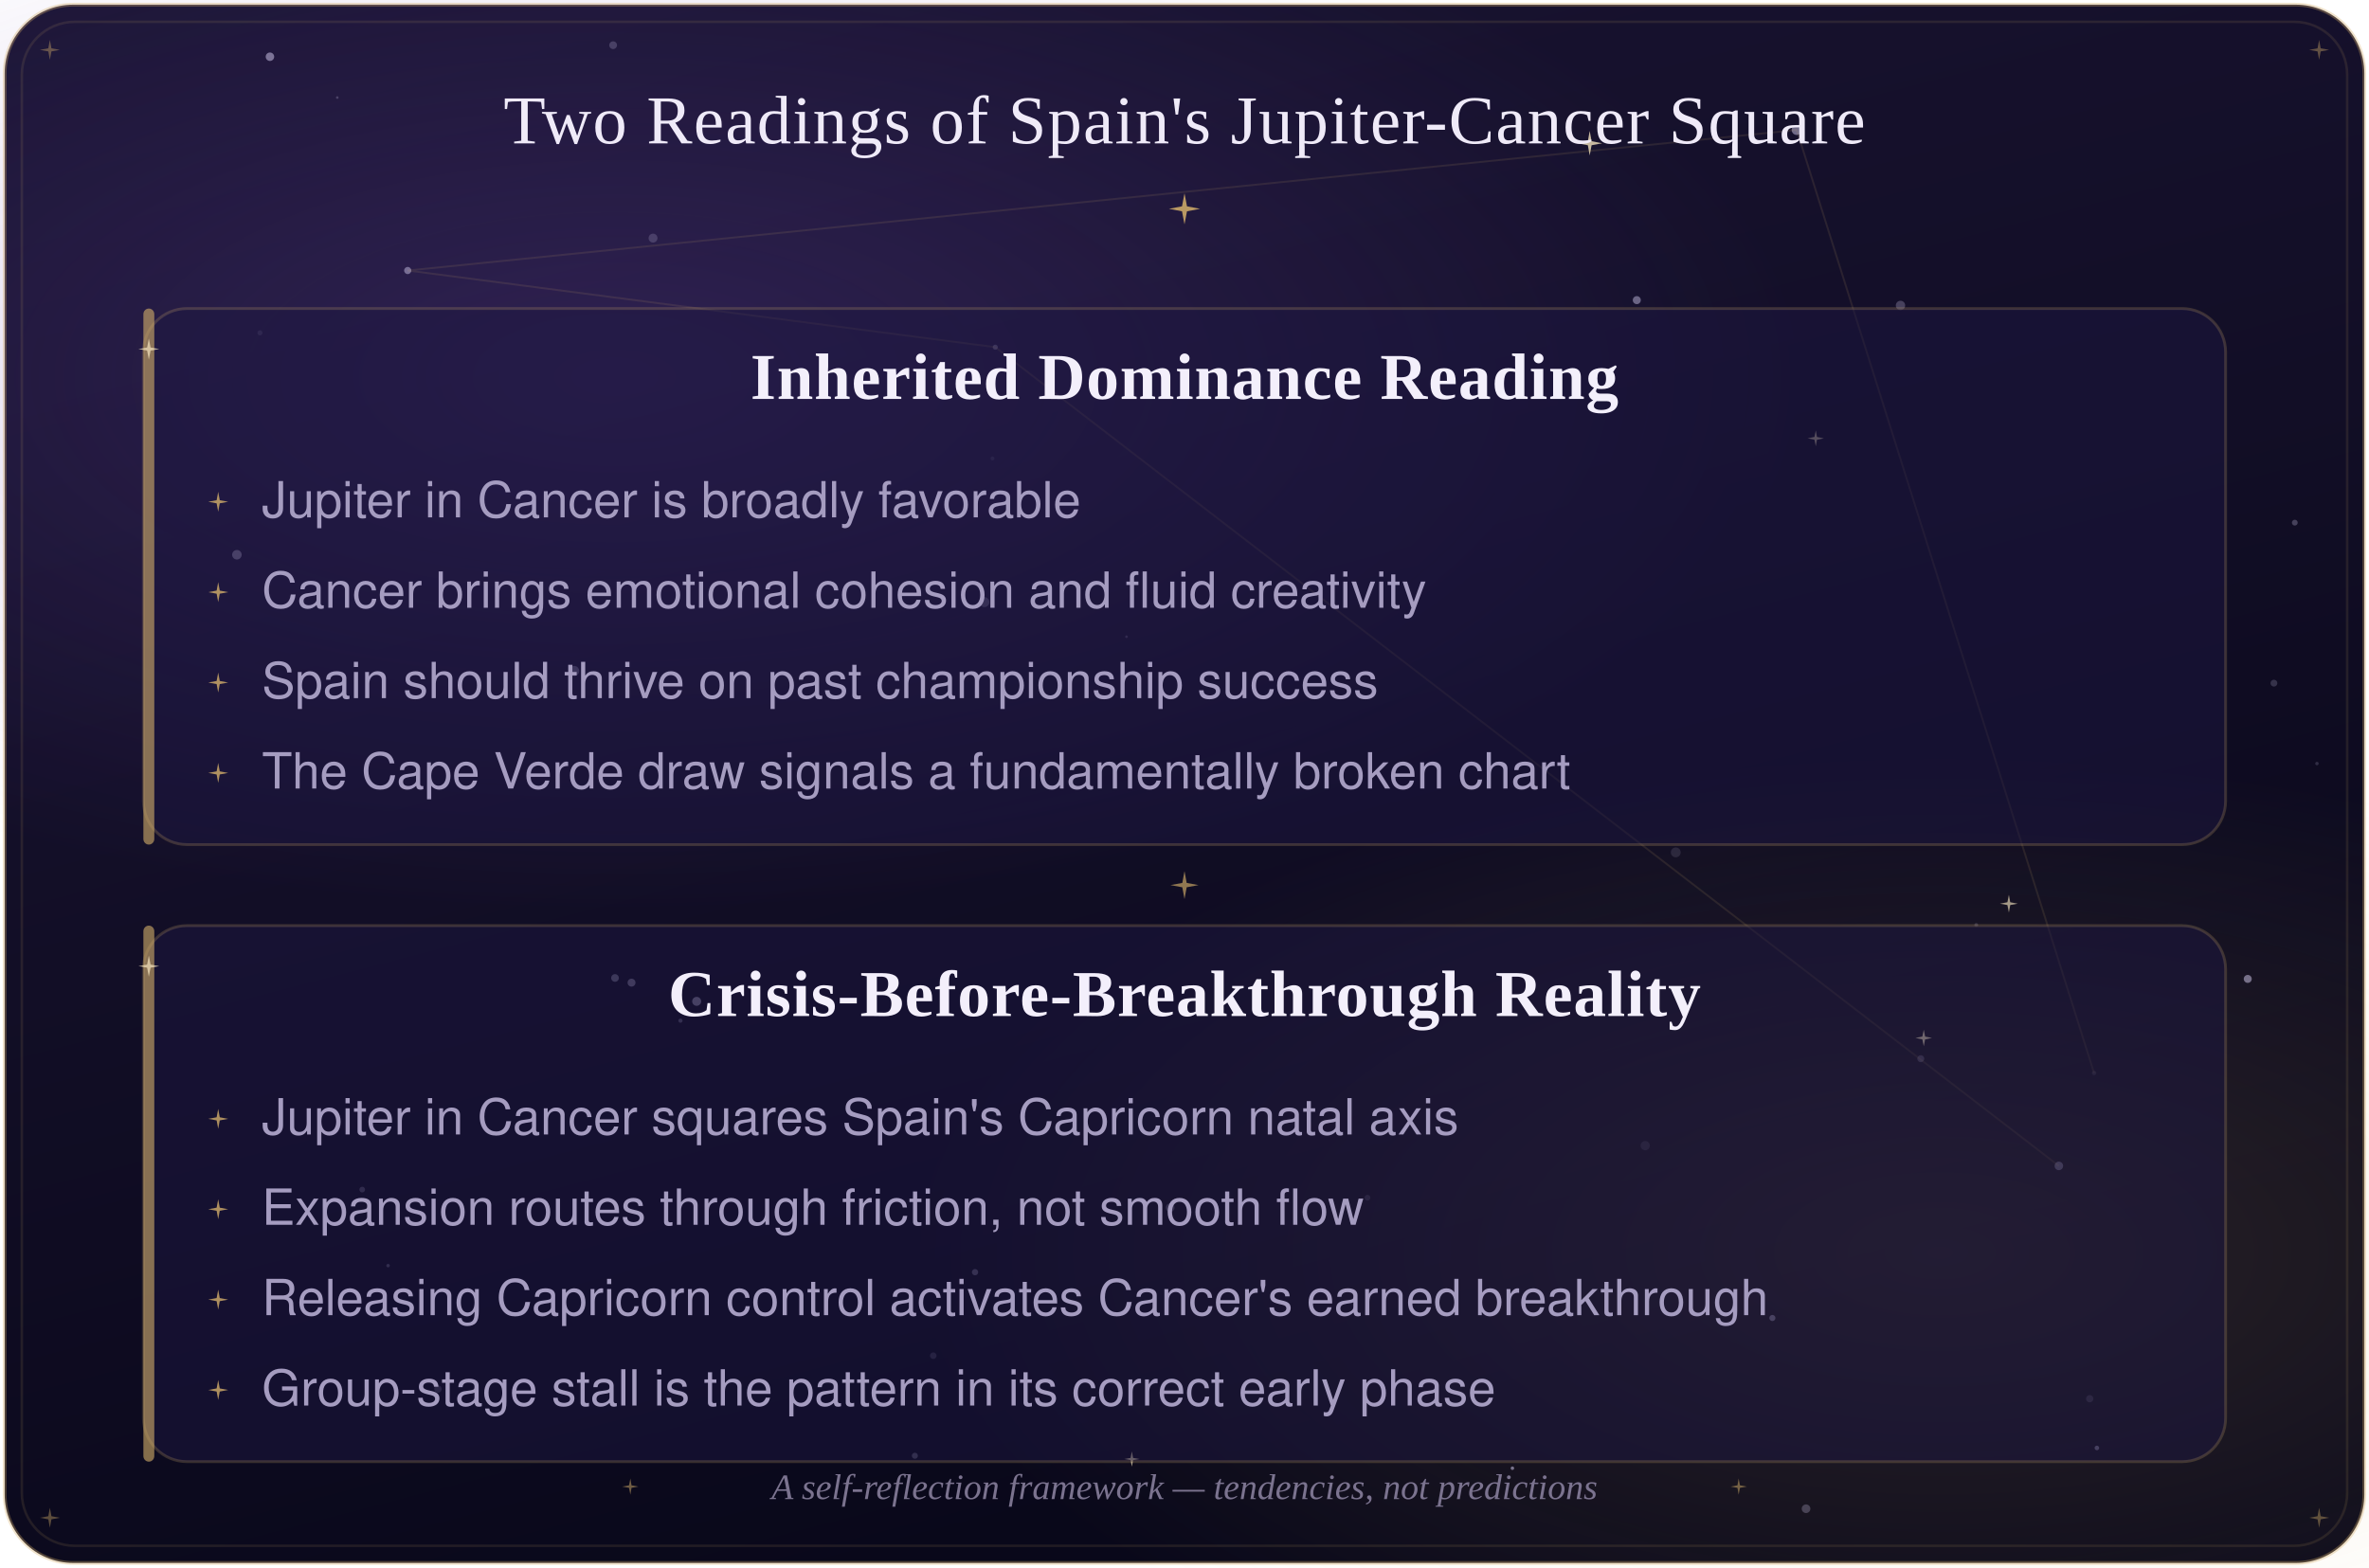
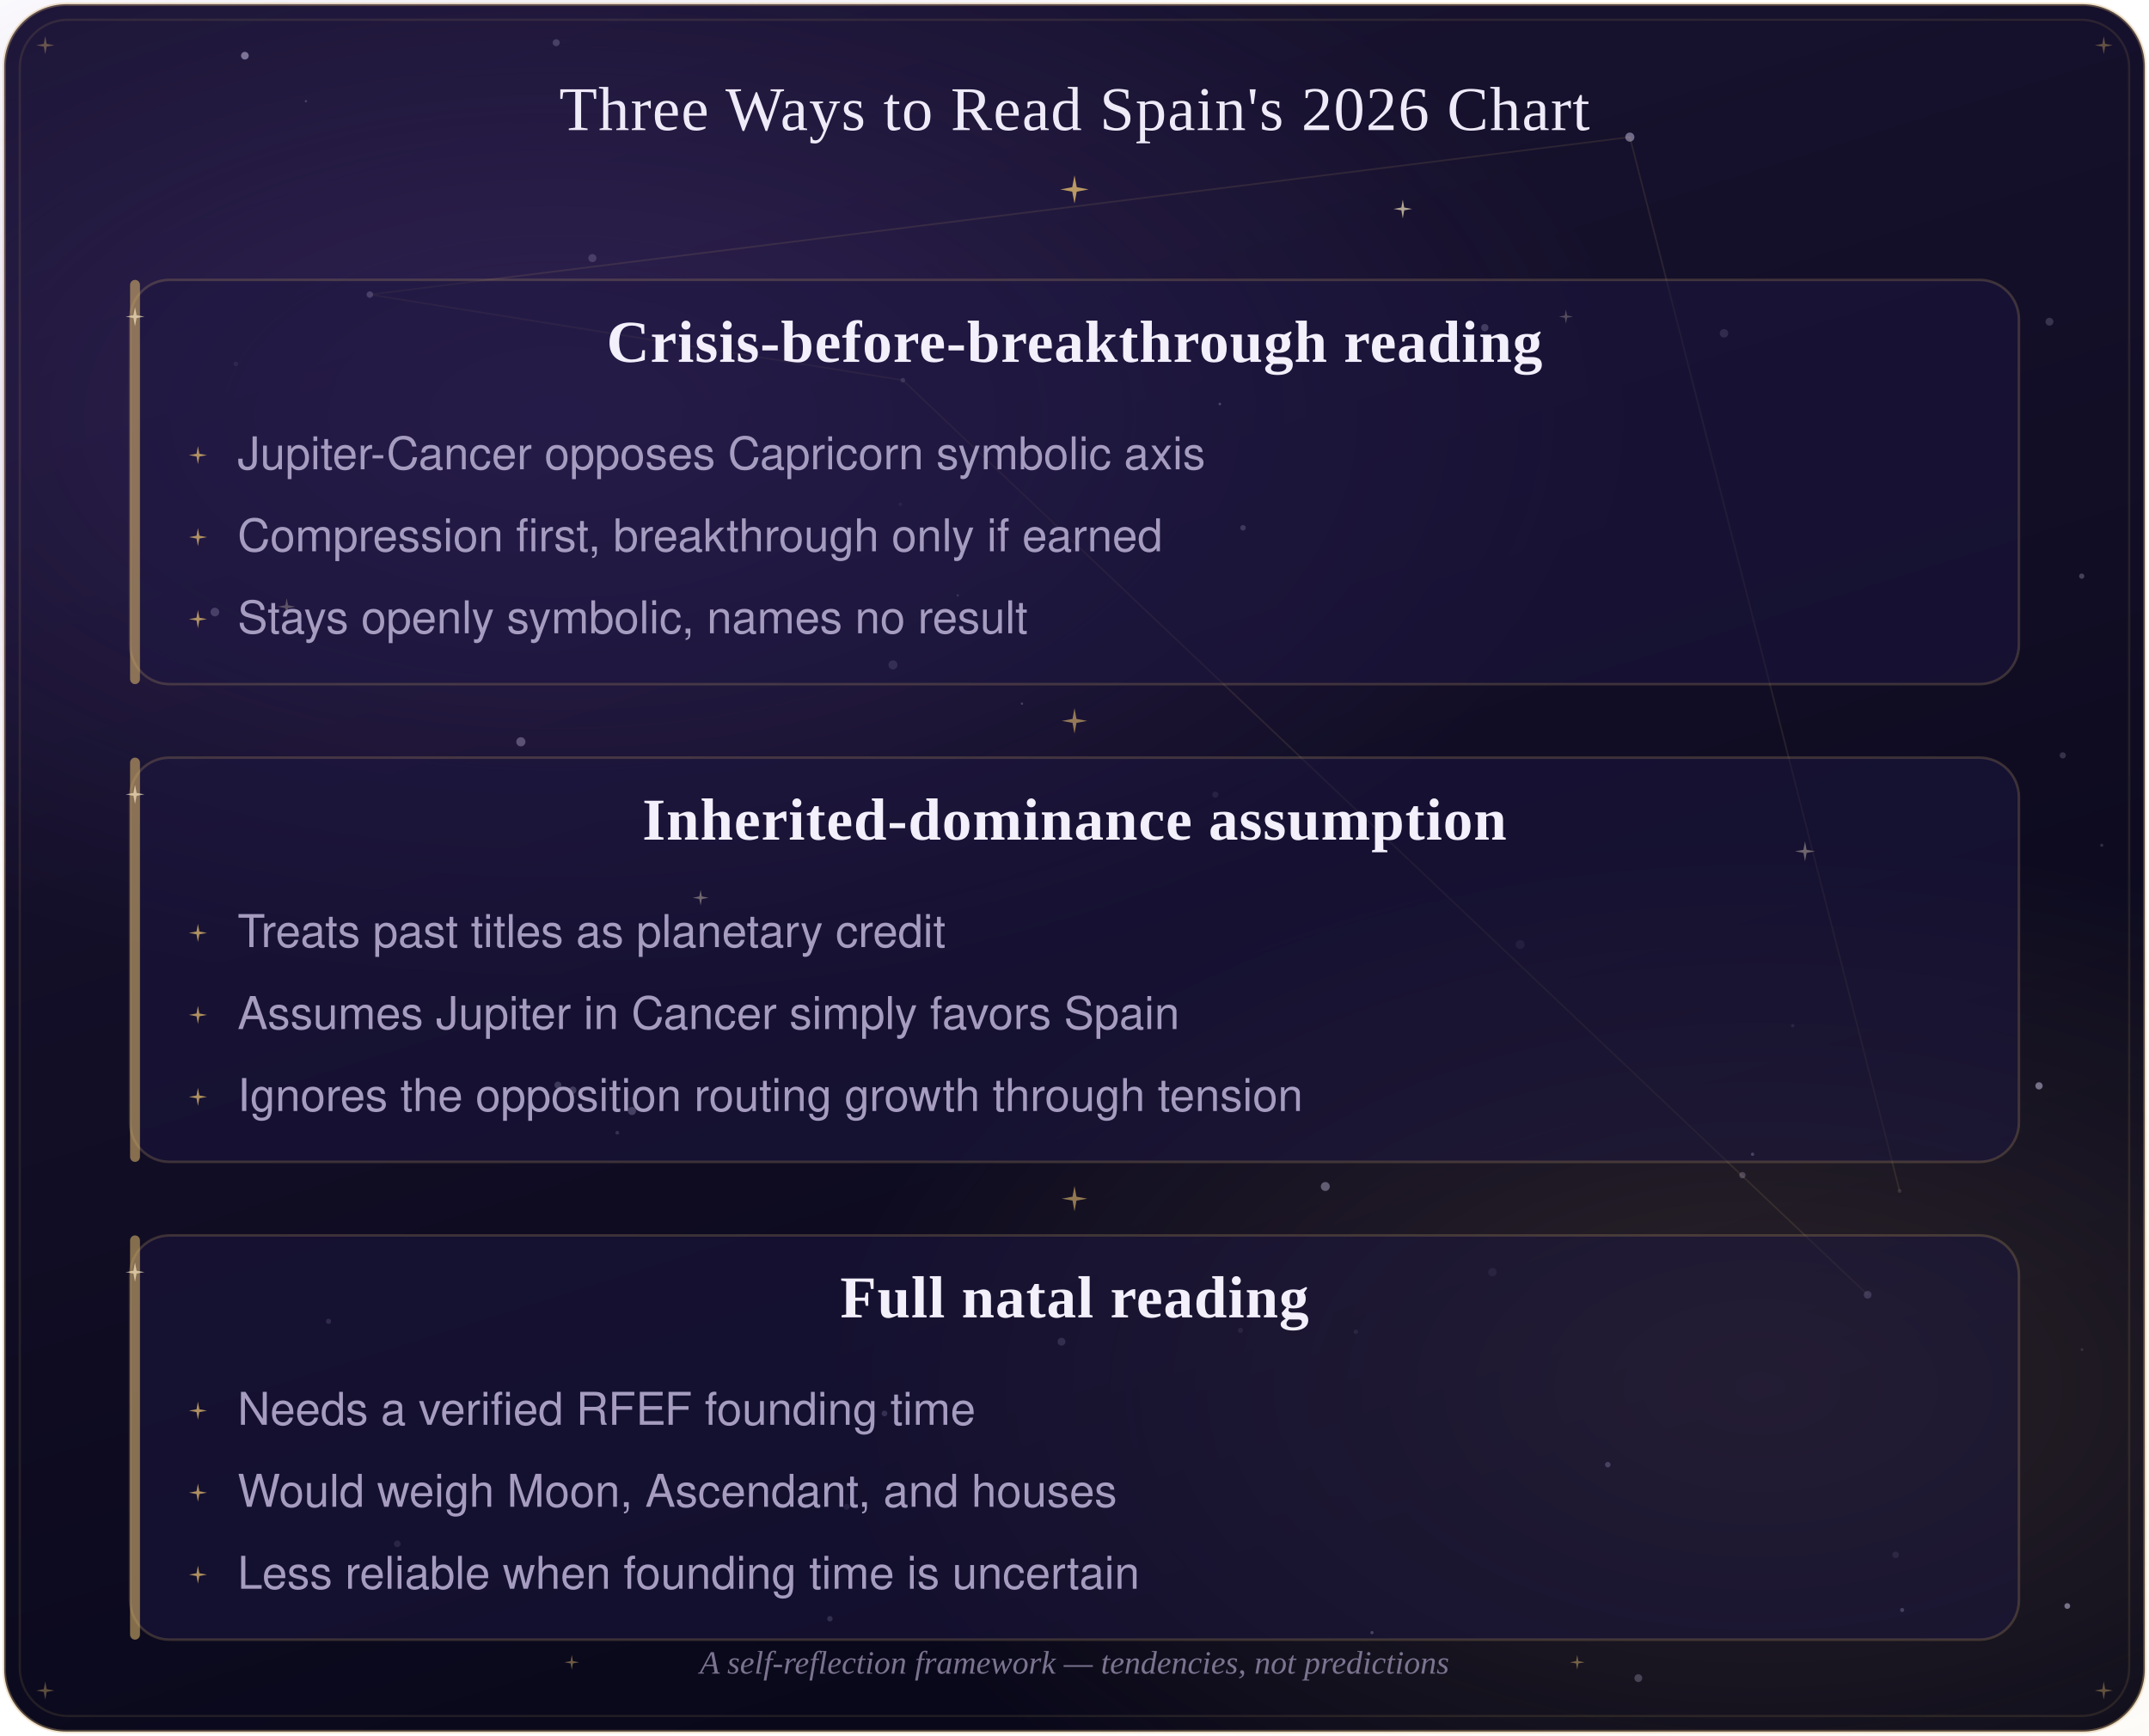
- <svg xmlns="http://www.w3.org/2000/svg" viewBox="0 0 760 503" role="img" aria-label="Two Readings of Spain's Jupiter-Cancer Square">
+ <svg xmlns="http://www.w3.org/2000/svg" viewBox="0 0 760 614" role="img" aria-label="Three Ways to Read Spain's 2026 Chart">
  <defs>
    <linearGradient id="spainworldcup2026astrology0en-panel" x1="0" y1="0" x2="0.4" y2="1">
      <stop offset="0" stop-color="#1a1433" />
      <stop offset="0.55" stop-color="#120e26" />
      <stop offset="1" stop-color="#09081a" />
    </linearGradient>
    <radialGradient id="spainworldcup2026astrology0en-foil" cx="0.42" cy="0.34" r="0.75">
      <stop offset="0" stop-color="#fbf0d2" />
      <stop offset="0.5" stop-color="#e8c882" />
      <stop offset="1" stop-color="#b8923f" />
    </radialGradient>
    <radialGradient id="spainworldcup2026astrology0en-glow" cx="0.5" cy="0.5" r="0.5">
      <stop offset="0" stop-color="#f6e6bf" />
      <stop offset="1" stop-color="#f6e6bf" stop-opacity="0" />
    </radialGradient>
    <radialGradient id="spainworldcup2026astrology0en-neb1" cx="0.5" cy="0.5" r="0.5">
      <stop offset="0" stop-color="#6f4bb0" stop-opacity="0.28" />
      <stop offset="1" stop-color="#6f4bb0" stop-opacity="0" />
    </radialGradient>
    <radialGradient id="spainworldcup2026astrology0en-neb2" cx="0.5" cy="0.5" r="0.5">
      <stop offset="0" stop-color="#d4af6a" stop-opacity="0.16" />
      <stop offset="1" stop-color="#d4af6a" stop-opacity="0" />
    </radialGradient>
    <linearGradient id="spainworldcup2026astrology0en-rule" x1="0" y1="0" x2="1" y2="0">
      <stop offset="0" stop-color="#d4af6a" stop-opacity="0" />
      <stop offset="0.5" stop-color="#d4af6a" stop-opacity="0.6" />
      <stop offset="1" stop-color="#d4af6a" stop-opacity="0" />
    </linearGradient>
  </defs>
-   <rect x="1.5" y="1.5" width="757" height="500" rx="22" fill="url(#spainworldcup2026astrology0en-panel)" />
-   <ellipse cx="198" cy="121" rx="380" ry="171" fill="url(#spainworldcup2026astrology0en-neb1)" />
-   <ellipse cx="623" cy="402" rx="334" ry="161" fill="url(#spainworldcup2026astrology0en-neb2)" />
-   <circle cx="124.5" cy="406.1" r="0.56" fill="#cfc8ea" opacity="0.30" />
-   <circle cx="485.2" cy="471.1" r="0.56" fill="#cfc8ea" opacity="0.53" />
-   <circle cx="525.1" cy="96.3" r="1.29" fill="#cfc8ea" opacity="0.45" />
-   <circle cx="375.4" cy="387.5" r="1.39" fill="#cfc8ea" opacity="0.29" />
-   <circle cx="108.2" cy="31.3" r="0.42" fill="#cfc8ea" opacity="0.23" />
-   <circle cx="670.4" cy="448.8" r="1.17" fill="#cfc8ea" opacity="0.18" />
-   <circle cx="634.0" cy="296.8" r="0.61" fill="#cfc8ea" opacity="0.19" />
-   <circle cx="209.5" cy="76.4" r="1.43" fill="#cfc8ea" opacity="0.20" />
-   <circle cx="568.6" cy="422.9" r="0.98" fill="#cfc8ea" opacity="0.48" />
-   <circle cx="609.7" cy="98.0" r="1.50" fill="#cfc8ea" opacity="0.27" />
-   <circle cx="140.5" cy="445.7" r="1.18" fill="#cfc8ea" opacity="0.23" />
-   <circle cx="299.4" cy="435.0" r="1.06" fill="#cfc8ea" opacity="0.19" />
-   <circle cx="223.5" cy="321.3" r="1.44" fill="#cfc8ea" opacity="0.50" />
-   <circle cx="202.6" cy="315.3" r="1.27" fill="#cfc8ea" opacity="0.44" />
-   <circle cx="315.8" cy="193.2" r="1.60" fill="#cfc8ea" opacity="0.27" />
-   <circle cx="312.8" cy="408.2" r="1.01" fill="#cfc8ea" opacity="0.34" />
-   <circle cx="736.2" cy="167.7" r="0.93" fill="#cfc8ea" opacity="0.28" />
-   <circle cx="197.3" cy="313.8" r="1.23" fill="#cfc8ea" opacity="0.41" />
-   <circle cx="318.4" cy="147.1" r="0.64" fill="#cfc8ea" opacity="0.12" />
-   <circle cx="671.8" cy="344.3" r="0.70" fill="#cfc8ea" opacity="0.13" />
-   <circle cx="116.2" cy="381.7" r="0.91" fill="#cfc8ea" opacity="0.28" />
-   <circle cx="527.8" cy="367.6" r="1.48" fill="#cfc8ea" opacity="0.14" />
-   <circle cx="184.2" cy="215.3" r="1.62" fill="#cfc8ea" opacity="0.34" />
-   <circle cx="721.1" cy="314.1" r="1.28" fill="#cfc8ea" opacity="0.51" />
-   <circle cx="576.4" cy="41.7" r="1.61" fill="#cfc8ea" opacity="0.49" />
-   <circle cx="616.2" cy="339.7" r="1.12" fill="#cfc8ea" opacity="0.26" />
-   <circle cx="293.5" cy="467.1" r="0.97" fill="#cfc8ea" opacity="0.32" />
-   <circle cx="361.4" cy="204.3" r="0.43" fill="#cfc8ea" opacity="0.24" />
-   <circle cx="83.4" cy="106.8" r="0.81" fill="#cfc8ea" opacity="0.16" />
-   <circle cx="86.6" cy="18.2" r="1.36" fill="#cfc8ea" opacity="0.52" />
-   <circle cx="130.8" cy="86.8" r="1.15" fill="#cfc8ea" opacity="0.47" />
-   <circle cx="743.3" cy="245.0" r="0.55" fill="#cfc8ea" opacity="0.18" />
-   <circle cx="319.3" cy="111.4" r="0.82" fill="#cfc8ea" opacity="0.32" />
-   <circle cx="729.5" cy="219.2" r="1.10" fill="#cfc8ea" opacity="0.20" />
-   <circle cx="76.0" cy="178.0" r="1.53" fill="#cfc8ea" opacity="0.47" />
-   <circle cx="537.6" cy="273.5" r="1.58" fill="#cfc8ea" opacity="0.13" />
-   <circle cx="660.5" cy="374.1" r="1.37" fill="#cfc8ea" opacity="0.38" />
-   <circle cx="438.7" cy="384.3" r="0.92" fill="#cfc8ea" opacity="0.17" />
-   <circle cx="579.4" cy="484.1" r="1.39" fill="#cfc8ea" opacity="0.26" />
-   <circle cx="672.7" cy="464.6" r="0.73" fill="#cfc8ea" opacity="0.47" />
-   <circle cx="218.3" cy="327.5" r="0.67" fill="#cfc8ea" opacity="0.32" />
-   <circle cx="196.7" cy="14.5" r="1.24" fill="#cfc8ea" opacity="0.23" />
-   <path d="M 617.171 330.4 L 617.6 332.6 L 619.8 333.043 L 617.6 333.5 L 617.171 335.7 L 616.7 333.5 L 614.5 333.043 L 616.7 332.6 Z" fill="#f6e6bf" opacity="0.777" />
-   <path d="M 644.474 287.1 L 644.9 289.5 L 647.3 289.964 L 644.9 290.4 L 644.474 292.8 L 644.0 290.4 L 641.6 289.964 L 644.0 289.5 Z" fill="#f6e6bf" opacity="0.632" />
-   <path d="M 509.99 42.0 L 510.6 45.3 L 514.0 45.972 L 510.6 46.6 L 509.99 49.9 L 509.4 46.6 L 506.0 45.972 L 509.4 45.3 Z" fill="#f6e6bf" opacity="0.783" />
-   <path d="M 363.117 465.7 L 363.5 467.8 L 365.6 468.144 L 363.5 468.5 L 363.117 470.6 L 362.7 468.5 L 360.7 468.144 L 362.7 467.8 Z" fill="#f6e6bf" opacity="0.691" />
-   <path d="M 582.533 138.1 L 582.9 140.2 L 585.1 140.655 L 582.9 141.1 L 582.533 143.2 L 582.1 141.1 L 579.9 140.655 L 582.1 140.2 Z" fill="#f6e6bf" opacity="0.546" />
-   <path d="M 671.8 344.3 L 576.4 41.7 L 130.8 86.8 L 319.3 111.4 L 660.5 374.1" fill="none" stroke="#d4af6a" stroke-width="0.6" opacity="0.12" />
-   <rect x="1.5" y="1.5" width="757" height="500" rx="22" fill="none" stroke="#d4af6a" stroke-opacity="0.34" stroke-width="1.2" />
-   <rect x="7" y="7" width="746" height="489" rx="17" fill="none" stroke="#d4af6a" stroke-opacity="0.12" stroke-width="0.8" />
+   <rect x="1.5" y="1.5" width="757" height="611" rx="22" fill="url(#spainworldcup2026astrology0en-panel)" />
+   <ellipse cx="198" cy="147" rx="380" ry="209" fill="url(#spainworldcup2026astrology0en-neb1)" />
+   <ellipse cx="623" cy="491" rx="334" ry="196" fill="url(#spainworldcup2026astrology0en-neb2)" />
+   <circle cx="124.5" cy="497.5" r="0.56" fill="#cfc8ea" opacity="0.30" />
+   <circle cx="485.2" cy="577.5" r="0.56" fill="#cfc8ea" opacity="0.53" />
+   <circle cx="525.1" cy="115.9" r="1.29" fill="#cfc8ea" opacity="0.45" />
+   <circle cx="375.4" cy="474.6" r="1.39" fill="#cfc8ea" opacity="0.29" />
+   <circle cx="108.2" cy="35.8" r="0.42" fill="#cfc8ea" opacity="0.23" />
+   <circle cx="670.4" cy="550.0" r="1.17" fill="#cfc8ea" opacity="0.18" />
+   <circle cx="634.0" cy="362.8" r="0.61" fill="#cfc8ea" opacity="0.19" />
+   <circle cx="209.5" cy="91.3" r="1.43" fill="#cfc8ea" opacity="0.20" />
+   <circle cx="568.6" cy="518.1" r="0.98" fill="#cfc8ea" opacity="0.48" />
+   <circle cx="609.7" cy="117.9" r="1.50" fill="#cfc8ea" opacity="0.27" />
+   <circle cx="140.5" cy="546.1" r="1.18" fill="#cfc8ea" opacity="0.23" />
+   <circle cx="299.4" cy="533.0" r="1.06" fill="#cfc8ea" opacity="0.19" />
+   <circle cx="223.5" cy="393.0" r="1.44" fill="#cfc8ea" opacity="0.50" />
+   <circle cx="202.6" cy="385.6" r="1.27" fill="#cfc8ea" opacity="0.44" />
+   <circle cx="315.8" cy="235.2" r="1.60" fill="#cfc8ea" opacity="0.27" />
+   <circle cx="312.8" cy="500.0" r="1.01" fill="#cfc8ea" opacity="0.34" />
+   <circle cx="736.2" cy="203.8" r="0.93" fill="#cfc8ea" opacity="0.28" />
+   <circle cx="197.3" cy="383.8" r="1.23" fill="#cfc8ea" opacity="0.41" />
+   <circle cx="318.4" cy="178.4" r="0.64" fill="#cfc8ea" opacity="0.12" />
+   <circle cx="671.8" cy="421.3" r="0.70" fill="#cfc8ea" opacity="0.13" />
+   <circle cx="116.2" cy="467.4" r="0.91" fill="#cfc8ea" opacity="0.28" />
+   <circle cx="527.8" cy="450.0" r="1.48" fill="#cfc8ea" opacity="0.14" />
+   <circle cx="184.2" cy="262.4" r="1.62" fill="#cfc8ea" opacity="0.34" />
+   <circle cx="721.1" cy="384.1" r="1.28" fill="#cfc8ea" opacity="0.51" />
+   <circle cx="576.4" cy="48.5" r="1.61" fill="#cfc8ea" opacity="0.49" />
+   <circle cx="616.2" cy="415.7" r="1.12" fill="#cfc8ea" opacity="0.26" />
+   <circle cx="293.5" cy="572.6" r="0.97" fill="#cfc8ea" opacity="0.32" />
+   <circle cx="361.4" cy="248.9" r="0.43" fill="#cfc8ea" opacity="0.24" />
+   <circle cx="83.4" cy="128.7" r="0.81" fill="#cfc8ea" opacity="0.16" />
+   <circle cx="86.6" cy="19.7" r="1.36" fill="#cfc8ea" opacity="0.52" />
+   <circle cx="130.8" cy="104.2" r="1.15" fill="#cfc8ea" opacity="0.47" />
+   <circle cx="743.3" cy="299.0" r="0.55" fill="#cfc8ea" opacity="0.18" />
+   <circle cx="319.3" cy="134.5" r="0.82" fill="#cfc8ea" opacity="0.32" />
+   <circle cx="729.5" cy="267.2" r="1.10" fill="#cfc8ea" opacity="0.20" />
+   <circle cx="76.0" cy="216.5" r="1.53" fill="#cfc8ea" opacity="0.47" />
+   <circle cx="537.6" cy="334.1" r="1.58" fill="#cfc8ea" opacity="0.13" />
+   <circle cx="660.5" cy="458.0" r="1.37" fill="#cfc8ea" opacity="0.38" />
+   <circle cx="438.7" cy="470.6" r="0.92" fill="#cfc8ea" opacity="0.17" />
+   <circle cx="579.4" cy="593.6" r="1.39" fill="#cfc8ea" opacity="0.26" />
+   <circle cx="672.7" cy="569.5" r="0.73" fill="#cfc8ea" opacity="0.47" />
+   <circle cx="218.3" cy="400.7" r="0.67" fill="#cfc8ea" opacity="0.32" />
+   <circle cx="196.7" cy="15.1" r="1.24" fill="#cfc8ea" opacity="0.23" />
+   <circle cx="619.8" cy="408.3" r="0.59" fill="#cfc8ea" opacity="0.51" />
+   <circle cx="439.6" cy="186.7" r="0.97" fill="#cfc8ea" opacity="0.40" />
+   <circle cx="731.1" cy="568.1" r="1.02" fill="#cfc8ea" opacity="0.52" />
+   <circle cx="479.5" cy="471.1" r="0.75" fill="#cfc8ea" opacity="0.17" />
+   <circle cx="468.7" cy="419.7" r="1.58" fill="#cfc8ea" opacity="0.40" />
+   <circle cx="431.4" cy="142.9" r="0.47" fill="#cfc8ea" opacity="0.53" />
+   <circle cx="338.7" cy="210.6" r="0.41" fill="#cfc8ea" opacity="0.33" />
+   <circle cx="429.8" cy="281.1" r="1.11" fill="#cfc8ea" opacity="0.17" />
+   <circle cx="724.8" cy="113.8" r="1.39" fill="#cfc8ea" opacity="0.20" />
+   <circle cx="736.3" cy="477.4" r="0.52" fill="#cfc8ea" opacity="0.13" />
+   <path d="M 101.374 211.6 L 101.9 214.1 L 104.4 214.603 L 101.9 215.1 L 101.374 217.7 L 100.9 215.1 L 98.3 214.603 L 100.9 214.1 Z" fill="#f6e6bf" opacity="0.571" />
+   <path d="M 496.103 70.6 L 496.6 73.4 L 499.4 73.915 L 496.6 74.4 L 496.103 77.3 L 495.6 74.4 L 492.8 73.915 L 495.6 73.4 Z" fill="#f6e6bf" opacity="0.69" />
+   <path d="M 553.777 109.5 L 554.2 111.6 L 556.3 112.004 L 554.2 112.4 L 553.777 114.5 L 553.4 112.4 L 551.3 112.004 L 553.4 111.6 Z" fill="#f6e6bf" opacity="0.532" />
+   <path d="M 638.347 297.6 L 638.9 300.6 L 641.9 301.124 L 638.9 301.7 L 638.347 304.7 L 637.8 301.7 L 634.8 301.124 L 637.8 300.6 Z" fill="#f6e6bf" opacity="0.761" />
+   <path d="M 247.782 314.8 L 248.2 317.1 L 250.6 317.57 L 248.2 318.0 L 247.782 320.3 L 247.3 318.0 L 245.0 317.57 L 247.3 317.1 Z" fill="#f6e6bf" opacity="0.778" />
+   <path d="M 671.8 421.3 L 576.4 48.5 L 130.8 104.2 L 319.3 134.5 L 660.5 458.0" fill="none" stroke="#d4af6a" stroke-width="0.6" opacity="0.12" />
+   <rect x="1.5" y="1.5" width="757" height="611" rx="22" fill="none" stroke="#d4af6a" stroke-opacity="0.34" stroke-width="1.2" />
+   <rect x="7" y="7" width="746" height="600" rx="17" fill="none" stroke="#d4af6a" stroke-opacity="0.12" stroke-width="0.8" />
  <path d="M 16 12.8 L 16.5 15.5 L 19.2 16 L 16.5 16.5 L 16 19.2 L 15.5 16.5 L 12.8 16 L 15.5 15.5 Z" fill="#d4af6a" opacity="0.4" />
  <path d="M 744 12.8 L 744.5 15.5 L 747.2 16 L 744.5 16.5 L 744 19.2 L 743.5 16.5 L 740.8 16 L 743.5 15.5 Z" fill="#d4af6a" opacity="0.4" />
-   <path d="M 16 483.8 L 16.5 486.5 L 19.2 487 L 16.5 487.5 L 16 490.2 L 15.5 487.5 L 12.8 487 L 15.5 486.5 Z" fill="#d4af6a" opacity="0.4" />
-   <path d="M 744 483.8 L 744.5 486.5 L 747.2 487 L 744.5 487.5 L 744 490.2 L 743.5 487.5 L 740.8 487 L 743.5 486.5 Z" fill="#d4af6a" opacity="0.4" />
-   <text x="380" y="46" text-anchor="middle" font-family="Georgia, 'Times New Roman', serif" font-size="22" letter-spacing="0.4" fill="#efeaf8">Two Readings of Spain's Jupiter-Cancer Square</text>
+   <path d="M 16 594.8 L 16.5 597.5 L 19.2 598 L 16.5 598.5 L 16 601.2 L 15.5 598.5 L 12.8 598 L 15.5 597.5 Z" fill="#d4af6a" opacity="0.4" />
+   <path d="M 744 594.8 L 744.5 597.5 L 747.2 598 L 744.5 598.5 L 744 601.2 L 743.5 598.5 L 740.8 598 L 743.5 597.5 Z" fill="#d4af6a" opacity="0.4" />
+   <text x="380" y="46" text-anchor="middle" font-family="Georgia, 'Times New Roman', serif" font-size="22" letter-spacing="0.4" fill="#efeaf8">Three Ways to Read Spain's 2026 Chart</text>
  <line x1="230" y1="67" x2="368" y2="67" stroke="url(#spainworldcup2026astrology0en-rule)" stroke-width="1" />
  <line x1="392" y1="67" x2="530" y2="67" stroke="url(#spainworldcup2026astrology0en-rule)" stroke-width="1" />
  <path d="M 380 62.0 L 380.8 66.2 L 385.0 67 L 380.8 67.8 L 380 72.0 L 379.2 67.8 L 375.0 67 L 379.2 66.2 Z" fill="#d4af6a" opacity="0.85" />
-   <rect x="46" y="99" width="668" height="172.0" rx="14" fill="#1d1740" fill-opacity="0.5" stroke="#d4af6a" stroke-opacity="0.22" stroke-width="0.9" />
-   <rect x="46" y="99" width="3.5" height="172.0" rx="1.8" fill="#d4af6a" fill-opacity="0.6" />
+   <rect x="46" y="99" width="668" height="143.0" rx="14" fill="#1d1740" fill-opacity="0.5" stroke="#d4af6a" stroke-opacity="0.22" stroke-width="0.9" />
+   <rect x="46" y="99" width="3.5" height="143.0" rx="1.8" fill="#d4af6a" fill-opacity="0.6" />
  <path d="M 47.75 108.6 L 48.3 111.5 L 51.1 112 L 48.3 112.5 L 47.75 115.4 L 47.2 112.5 L 44.4 112 L 47.2 111.5 Z" fill="#f6e6bf" opacity="0.7" />
-   <text x="380" y="128.0" text-anchor="middle" font-family="Georgia, 'Times New Roman', serif" font-size="21" font-weight="700" letter-spacing="0.3" fill="#f3effb">Inherited Dominance Reading</text>
+   <text x="380" y="128.0" text-anchor="middle" font-family="Georgia, 'Times New Roman', serif" font-size="21" font-weight="700" letter-spacing="0.3" fill="#f3effb">Crisis-before-breakthrough reading</text>
  <path d="M 70 157.8 L 70.5 160.5 L 73.2 161 L 70.5 161.5 L 70 164.2 L 69.5 161.5 L 66.8 161 L 69.5 160.5 Z" fill="#d4af6a" opacity="0.8" />
-   <text x="84" y="166.0" font-family="Helvetica, Arial, sans-serif" font-size="16" fill="#a59cc0">Jupiter in Cancer is broadly favorable</text>
+   <text x="84" y="166.0" font-family="Helvetica, Arial, sans-serif" font-size="16" fill="#a59cc0">Jupiter-Cancer opposes Capricorn symbolic axis</text>
  <path d="M 70 186.8 L 70.5 189.5 L 73.2 190 L 70.5 190.5 L 70 193.2 L 69.5 190.5 L 66.8 190 L 69.5 189.5 Z" fill="#d4af6a" opacity="0.8" />
-   <text x="84" y="195.0" font-family="Helvetica, Arial, sans-serif" font-size="16" fill="#a59cc0">Cancer brings emotional cohesion and fluid creativity</text>
+   <text x="84" y="195.0" font-family="Helvetica, Arial, sans-serif" font-size="16" fill="#a59cc0">Compression first, breakthrough only if earned</text>
  <path d="M 70 215.8 L 70.5 218.5 L 73.2 219 L 70.5 219.5 L 70 222.2 L 69.5 219.5 L 66.8 219 L 69.5 218.5 Z" fill="#d4af6a" opacity="0.8" />
-   <text x="84" y="224.0" font-family="Helvetica, Arial, sans-serif" font-size="16" fill="#a59cc0">Spain should thrive on past championship success</text>
-   <path d="M 70 244.8 L 70.5 247.5 L 73.2 248 L 70.5 248.5 L 70 251.2 L 69.5 248.5 L 66.8 248 L 69.5 247.5 Z" fill="#d4af6a" opacity="0.8" />
-   <text x="84" y="253.0" font-family="Helvetica, Arial, sans-serif" font-size="16" fill="#a59cc0">The Cape Verde draw signals a fundamentally broken chart</text>
-   <path d="M 380 279.5 L 380.7 283.3 L 384.5 284 L 380.7 284.7 L 380 288.5 L 379.3 284.7 L 375.5 284 L 379.3 283.3 Z" fill="#d4af6a" opacity="0.65" />
-   <rect x="46" y="297" width="668" height="172.0" rx="14" fill="#1d1740" fill-opacity="0.5" stroke="#d4af6a" stroke-opacity="0.22" stroke-width="0.9" />
-   <rect x="46" y="297" width="3.5" height="172.0" rx="1.8" fill="#d4af6a" fill-opacity="0.6" />
-   <path d="M 47.75 306.6 L 48.3 309.5 L 51.1 310 L 48.3 310.5 L 47.75 313.4 L 47.2 310.5 L 44.4 310 L 47.2 309.5 Z" fill="#f6e6bf" opacity="0.7" />
-   <text x="380" y="326.0" text-anchor="middle" font-family="Georgia, 'Times New Roman', serif" font-size="21" font-weight="700" letter-spacing="0.3" fill="#f3effb">Crisis-Before-Breakthrough Reality</text>
+   <text x="84" y="224.0" font-family="Helvetica, Arial, sans-serif" font-size="16" fill="#a59cc0">Stays openly symbolic, names no result</text>
+   <path d="M 380 250.5 L 380.7 254.3 L 384.5 255 L 380.7 255.7 L 380 259.5 L 379.3 255.7 L 375.5 255 L 379.3 254.3 Z" fill="#d4af6a" opacity="0.65" />
+   <rect x="46" y="268" width="668" height="143.0" rx="14" fill="#1d1740" fill-opacity="0.5" stroke="#d4af6a" stroke-opacity="0.22" stroke-width="0.9" />
+   <rect x="46" y="268" width="3.5" height="143.0" rx="1.8" fill="#d4af6a" fill-opacity="0.6" />
+   <path d="M 47.75 277.6 L 48.3 280.5 L 51.1 281 L 48.3 281.5 L 47.75 284.4 L 47.2 281.5 L 44.4 281 L 47.2 280.5 Z" fill="#f6e6bf" opacity="0.7" />
+   <text x="380" y="297.0" text-anchor="middle" font-family="Georgia, 'Times New Roman', serif" font-size="21" font-weight="700" letter-spacing="0.3" fill="#f3effb">Inherited-dominance assumption</text>
+   <path d="M 70 326.8 L 70.5 329.5 L 73.2 330 L 70.5 330.5 L 70 333.2 L 69.5 330.5 L 66.8 330 L 69.5 329.5 Z" fill="#d4af6a" opacity="0.8" />
+   <text x="84" y="335.0" font-family="Helvetica, Arial, sans-serif" font-size="16" fill="#a59cc0">Treats past titles as planetary credit</text>
  <path d="M 70 355.8 L 70.5 358.5 L 73.2 359 L 70.5 359.5 L 70 362.2 L 69.5 359.5 L 66.8 359 L 69.5 358.5 Z" fill="#d4af6a" opacity="0.8" />
-   <text x="84" y="364.0" font-family="Helvetica, Arial, sans-serif" font-size="16" fill="#a59cc0">Jupiter in Cancer squares Spain's Capricorn natal axis</text>
+   <text x="84" y="364.0" font-family="Helvetica, Arial, sans-serif" font-size="16" fill="#a59cc0">Assumes Jupiter in Cancer simply favors Spain</text>
  <path d="M 70 384.8 L 70.5 387.5 L 73.2 388 L 70.5 388.5 L 70 391.2 L 69.5 388.5 L 66.8 388 L 69.5 387.5 Z" fill="#d4af6a" opacity="0.8" />
-   <text x="84" y="393.0" font-family="Helvetica, Arial, sans-serif" font-size="16" fill="#a59cc0">Expansion routes through friction, not smooth flow</text>
-   <path d="M 70 413.8 L 70.5 416.5 L 73.2 417 L 70.5 417.5 L 70 420.2 L 69.5 417.5 L 66.8 417 L 69.5 416.5 Z" fill="#d4af6a" opacity="0.8" />
-   <text x="84" y="422.0" font-family="Helvetica, Arial, sans-serif" font-size="16" fill="#a59cc0">Releasing Capricorn control activates Cancer's earned breakthrough</text>
-   <path d="M 70 442.8 L 70.5 445.5 L 73.2 446 L 70.5 446.5 L 70 449.2 L 69.5 446.5 L 66.8 446 L 69.5 445.5 Z" fill="#d4af6a" opacity="0.8" />
-   <text x="84" y="451.0" font-family="Helvetica, Arial, sans-serif" font-size="16" fill="#a59cc0">Group-stage stall is the pattern in its correct early phase</text>
-   <path d="M 202.227 474.4 L 202.6 476.6 L 204.8 477 L 202.6 477.4 L 202.227 479.6 L 201.8 477.4 L 199.6 477 L 201.8 476.6 Z" fill="#d4af6a" opacity="0.5" />
-   <text x="380" y="481" text-anchor="middle" font-family="Georgia, 'Times New Roman', serif" font-style="italic" font-size="11.5" fill="#7b738f">A self-reflection framework — tendencies, not predictions</text>
-   <path d="M 557.773 474.4 L 558.2 476.6 L 560.4 477 L 558.2 477.4 L 557.773 479.6 L 557.4 477.4 L 555.2 477 L 557.4 476.6 Z" fill="#d4af6a" opacity="0.5" />
+   <text x="84" y="393.0" font-family="Helvetica, Arial, sans-serif" font-size="16" fill="#a59cc0">Ignores the opposition routing growth through tension</text>
+   <path d="M 380 419.5 L 380.7 423.3 L 384.5 424 L 380.7 424.7 L 380 428.5 L 379.3 424.7 L 375.5 424 L 379.3 423.3 Z" fill="#d4af6a" opacity="0.65" />
+   <rect x="46" y="437" width="668" height="143.0" rx="14" fill="#1d1740" fill-opacity="0.5" stroke="#d4af6a" stroke-opacity="0.22" stroke-width="0.9" />
+   <rect x="46" y="437" width="3.5" height="143.0" rx="1.8" fill="#d4af6a" fill-opacity="0.6" />
+   <path d="M 47.75 446.6 L 48.3 449.5 L 51.1 450 L 48.3 450.5 L 47.75 453.4 L 47.2 450.5 L 44.4 450 L 47.2 449.5 Z" fill="#f6e6bf" opacity="0.7" />
+   <text x="380" y="466.0" text-anchor="middle" font-family="Georgia, 'Times New Roman', serif" font-size="21" font-weight="700" letter-spacing="0.3" fill="#f3effb">Full natal reading</text>
+   <path d="M 70 495.8 L 70.5 498.5 L 73.2 499 L 70.5 499.5 L 70 502.2 L 69.5 499.5 L 66.8 499 L 69.5 498.5 Z" fill="#d4af6a" opacity="0.8" />
+   <text x="84" y="504.0" font-family="Helvetica, Arial, sans-serif" font-size="16" fill="#a59cc0">Needs a verified RFEF founding time</text>
+   <path d="M 70 524.8 L 70.5 527.5 L 73.2 528 L 70.5 528.5 L 70 531.2 L 69.5 528.5 L 66.8 528 L 69.5 527.5 Z" fill="#d4af6a" opacity="0.8" />
+   <text x="84" y="533.0" font-family="Helvetica, Arial, sans-serif" font-size="16" fill="#a59cc0">Would weigh Moon, Ascendant, and houses</text>
+   <path d="M 70 553.8 L 70.5 556.5 L 73.2 557 L 70.5 557.5 L 70 560.2 L 69.5 557.5 L 66.8 557 L 69.5 556.5 Z" fill="#d4af6a" opacity="0.8" />
+   <text x="84" y="562.0" font-family="Helvetica, Arial, sans-serif" font-size="16" fill="#a59cc0">Less reliable when founding time is uncertain</text>
+   <path d="M 202.227 585.4 L 202.6 587.6 L 204.8 588 L 202.6 588.4 L 202.227 590.6 L 201.8 588.4 L 199.6 588 L 201.8 587.6 Z" fill="#d4af6a" opacity="0.5" />
+   <text x="380" y="592" text-anchor="middle" font-family="Georgia, 'Times New Roman', serif" font-style="italic" font-size="11.5" fill="#7b738f">A self-reflection framework — tendencies, not predictions</text>
+   <path d="M 557.773 585.4 L 558.2 587.6 L 560.4 588 L 558.2 588.4 L 557.773 590.6 L 557.4 588.4 L 555.2 588 L 557.4 587.6 Z" fill="#d4af6a" opacity="0.5" />
</svg>
